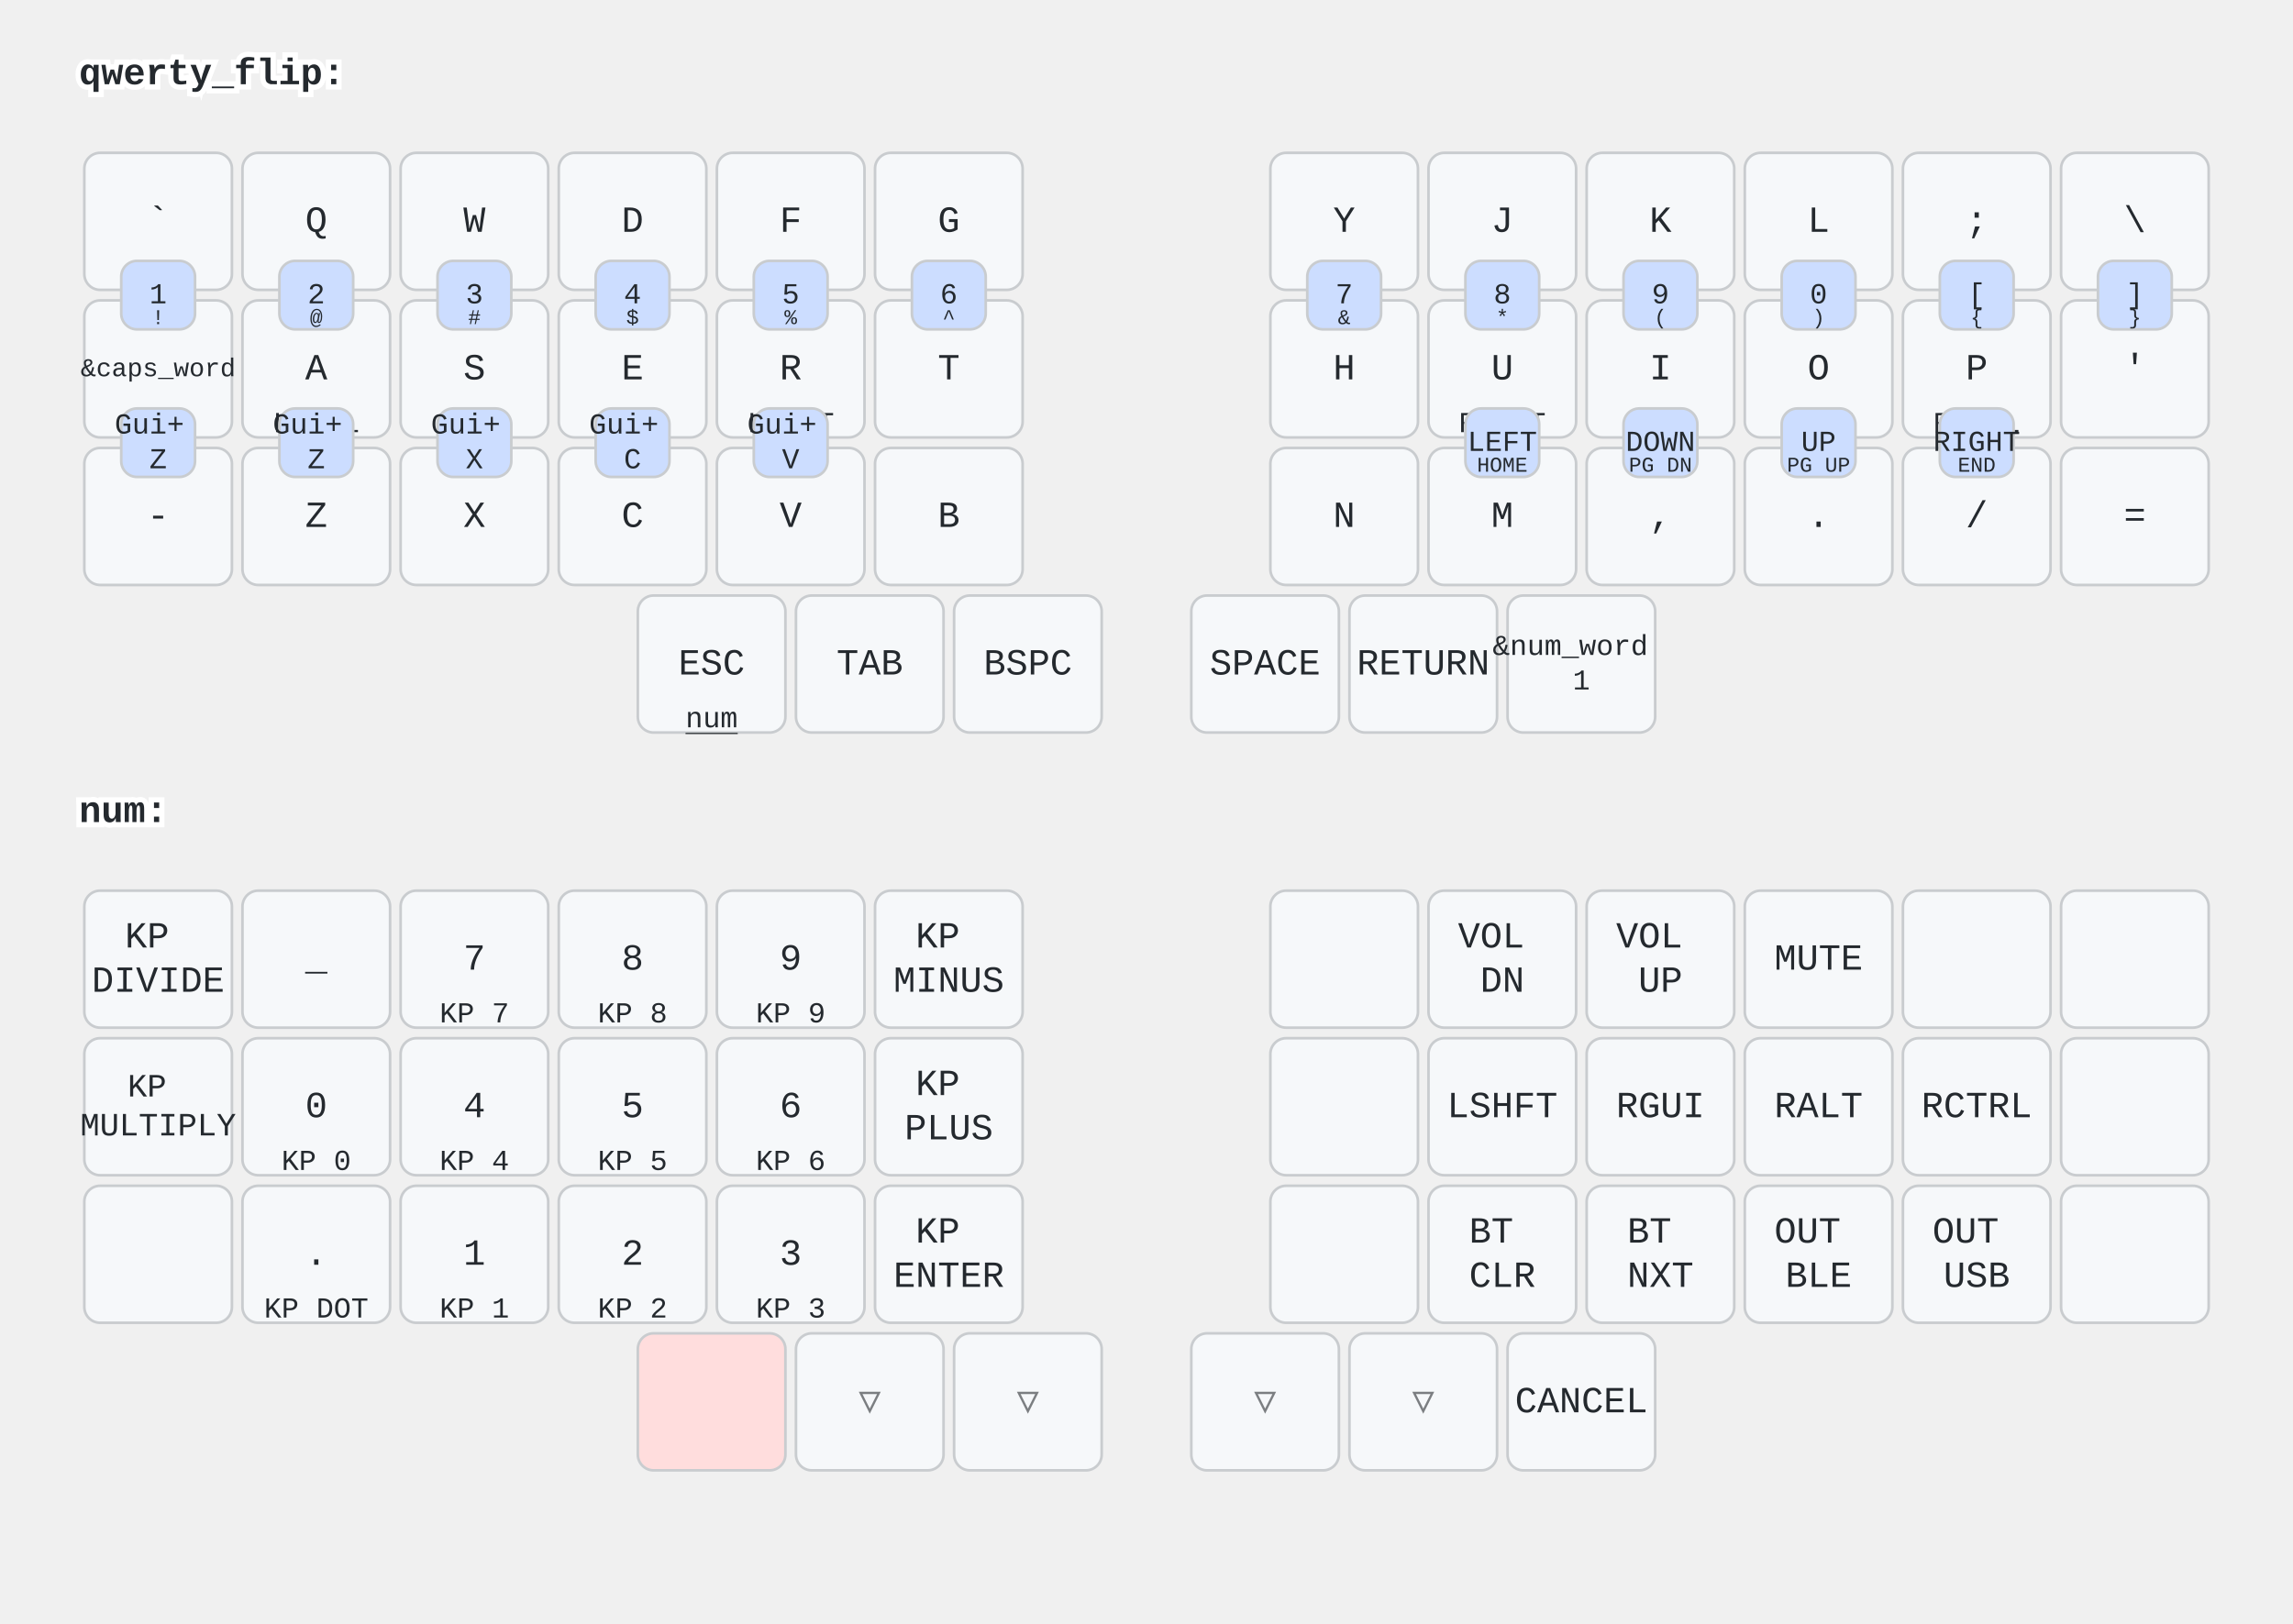
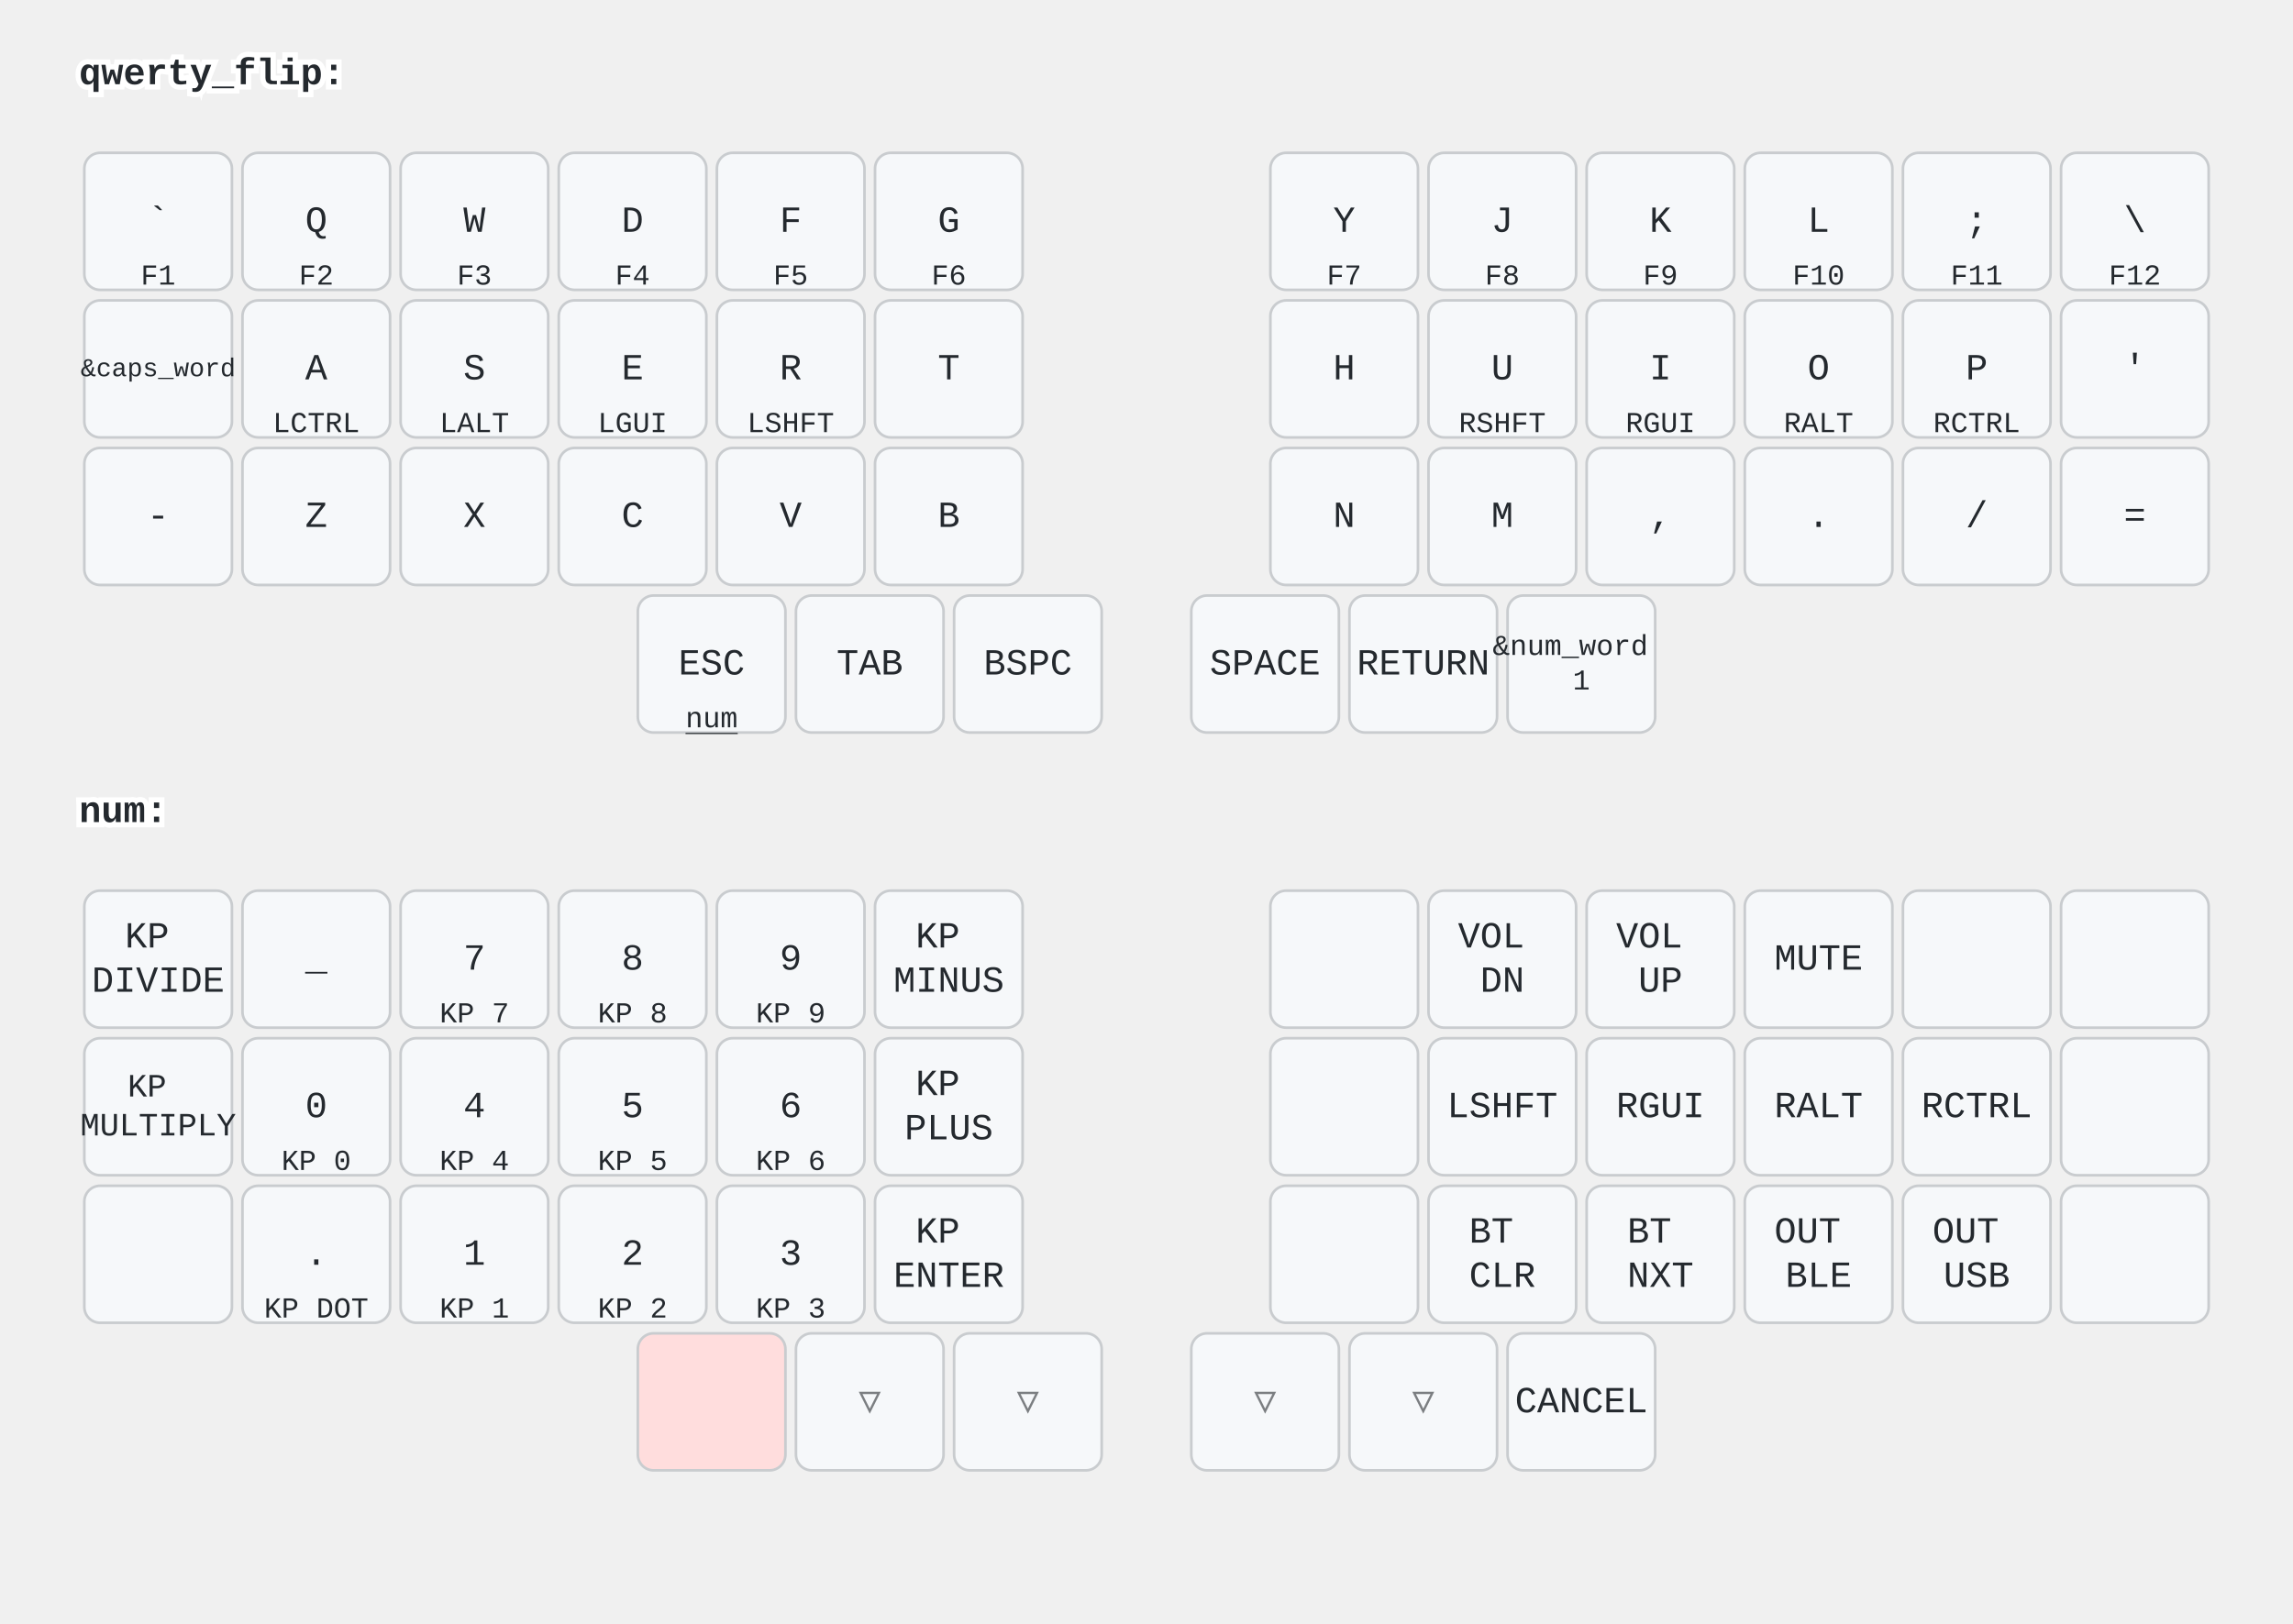
<svg xmlns="http://www.w3.org/2000/svg" width="870" height="616" viewBox="0 0 870 616" class="keymap">
  <style>/* inherit to force styles through use tags */
svg path {
    fill: inherit;
}

/* font and background color specifications */
svg.keymap {
    font-family: SFMono-Regular,Consolas,Liberation Mono,Menlo,monospace;
    font-size: 14px;
    font-kerning: normal;
    text-rendering: optimizeLegibility;
    fill: #24292e;
}

/* default key styling */
rect.key {
    fill: #f6f8fa;
}

rect.key, rect.combo {
    stroke: #c9cccf;
    stroke-width: 1;
}

/* default key side styling, only used is draw_key_sides is set */
rect.side {
    filter: brightness(90%);
}

/* color accent for combo boxes */
rect.combo, rect.combo-separate {
    fill: #cdf;
}

/* color accent for held keys */
rect.held, rect.combo.held {
    fill: #fdd;
}

/* color accent for ghost (optional) keys */
rect.ghost, rect.combo.ghost {
    stroke-dasharray: 4, 4;
    stroke-width: 2;
}

text {
    text-anchor: middle;
    dominant-baseline: middle;
}

/* styling for layer labels */
text.label {
    font-weight: bold;
    text-anchor: start;
    stroke: white;
    stroke-width: 4;
    paint-order: stroke;
}

/* styling for optional footer */
text.footer {
    text-anchor: end;
    dominant-baseline: auto;
    stroke: white;
    stroke-width: 4;
    paint-order: stroke;
}

/* styling for combo tap, and key hold/shifted label text */
text.combo, text.hold, text.shifted {
    font-size: 11px;
}

text.hold {
    text-anchor: middle;
    dominant-baseline: auto;
}

text.shifted {
    text-anchor: middle;
    dominant-baseline: hanging;
}

text.layer-activator {
    text-decoration: underline;
}

/* styling for hold/shifted label text in combo box */
text.combo.hold, text.combo.shifted {
    font-size: 8px;
}

/* lighter symbol for transparent keys */
text.trans {
    fill: #7b7e81;
}

/* styling for combo dendrons */
path.combo {
    stroke-width: 1;
    stroke: gray;
    fill: none;
}

/* Start Tabler Icons Cleanup */
/* cannot use height/width with glyphs */
.icon-tabler &gt; path {
    fill: inherit;
    stroke: inherit;
    stroke-width: 2;
}
/* hide tabler's default box */
.icon-tabler &gt; path[stroke="none"][fill="none"] {
    visibility: hidden;
}
/* End Tabler Icons Cleanup */
</style>
  <g transform="translate(30, 0)" class="layer-qwerty_flip">
    <text x="0" y="28" class="label" id="qwerty_flip">qwerty_flip:</text>
    <g transform="translate(0, 56)">
      <g transform="translate(30, 28)" class="key keypos-0">
        <rect rx="6" ry="6" x="-28" y="-26" width="56" height="52" class="key" />
        <text x="0" y="0" class="key tap">`</text>
        <text x="0" y="24" class="key hold">F1</text>
      </g>
      <g transform="translate(90, 28)" class="key keypos-1">
        <rect rx="6" ry="6" x="-28" y="-26" width="56" height="52" class="key" />
        <text x="0" y="0" class="key tap">Q</text>
        <text x="0" y="24" class="key hold">F2</text>
      </g>
      <g transform="translate(150, 28)" class="key keypos-2">
        <rect rx="6" ry="6" x="-28" y="-26" width="56" height="52" class="key" />
        <text x="0" y="0" class="key tap">W</text>
        <text x="0" y="24" class="key hold">F3</text>
      </g>
      <g transform="translate(210, 28)" class="key keypos-3">
        <rect rx="6" ry="6" x="-28" y="-26" width="56" height="52" class="key" />
        <text x="0" y="0" class="key tap">D</text>
        <text x="0" y="24" class="key hold">F4</text>
      </g>
      <g transform="translate(270, 28)" class="key keypos-4">
        <rect rx="6" ry="6" x="-28" y="-26" width="56" height="52" class="key" />
        <text x="0" y="0" class="key tap">F</text>
        <text x="0" y="24" class="key hold">F5</text>
      </g>
      <g transform="translate(330, 28)" class="key keypos-5">
        <rect rx="6" ry="6" x="-28" y="-26" width="56" height="52" class="key" />
        <text x="0" y="0" class="key tap">G</text>
        <text x="0" y="24" class="key hold">F6</text>
      </g>
      <g transform="translate(480, 28)" class="key keypos-6">
        <rect rx="6" ry="6" x="-28" y="-26" width="56" height="52" class="key" />
        <text x="0" y="0" class="key tap">Y</text>
        <text x="0" y="24" class="key hold">F7</text>
      </g>
      <g transform="translate(540, 28)" class="key keypos-7">
        <rect rx="6" ry="6" x="-28" y="-26" width="56" height="52" class="key" />
        <text x="0" y="0" class="key tap">J</text>
        <text x="0" y="24" class="key hold">F8</text>
      </g>
      <g transform="translate(600, 28)" class="key keypos-8">
        <rect rx="6" ry="6" x="-28" y="-26" width="56" height="52" class="key" />
        <text x="0" y="0" class="key tap">K</text>
        <text x="0" y="24" class="key hold">F9</text>
      </g>
      <g transform="translate(660, 28)" class="key keypos-9">
        <rect rx="6" ry="6" x="-28" y="-26" width="56" height="52" class="key" />
        <text x="0" y="0" class="key tap">L</text>
        <text x="0" y="24" class="key hold">F10</text>
      </g>
      <g transform="translate(720, 28)" class="key keypos-10">
        <rect rx="6" ry="6" x="-28" y="-26" width="56" height="52" class="key" />
        <text x="0" y="0" class="key tap">;</text>
        <text x="0" y="24" class="key hold">F11</text>
      </g>
      <g transform="translate(780, 28)" class="key keypos-11">
        <rect rx="6" ry="6" x="-28" y="-26" width="56" height="52" class="key" />
        <text x="0" y="0" class="key tap">\</text>
        <text x="0" y="24" class="key hold">F12</text>
      </g>
      <g transform="translate(30, 84)" class="key keypos-12">
        <rect rx="6" ry="6" x="-28" y="-26" width="56" height="52" class="key" />
        <text x="0" y="0" class="key tap">
          <tspan style="font-size: 70%">&amp;caps_word</tspan>
        </text>
      </g>
      <g transform="translate(90, 84)" class="key keypos-13">
        <rect rx="6" ry="6" x="-28" y="-26" width="56" height="52" class="key" />
        <text x="0" y="0" class="key tap">A</text>
        <text x="0" y="24" class="key hold">LCTRL</text>
      </g>
      <g transform="translate(150, 84)" class="key keypos-14">
        <rect rx="6" ry="6" x="-28" y="-26" width="56" height="52" class="key" />
        <text x="0" y="0" class="key tap">S</text>
        <text x="0" y="24" class="key hold">LALT</text>
      </g>
      <g transform="translate(210, 84)" class="key keypos-15">
        <rect rx="6" ry="6" x="-28" y="-26" width="56" height="52" class="key" />
        <text x="0" y="0" class="key tap">E</text>
        <text x="0" y="24" class="key hold">LGUI</text>
      </g>
      <g transform="translate(270, 84)" class="key keypos-16">
        <rect rx="6" ry="6" x="-28" y="-26" width="56" height="52" class="key" />
        <text x="0" y="0" class="key tap">R</text>
        <text x="0" y="24" class="key hold">LSHFT</text>
      </g>
      <g transform="translate(330, 84)" class="key keypos-17">
        <rect rx="6" ry="6" x="-28" y="-26" width="56" height="52" class="key" />
        <text x="0" y="0" class="key tap">T</text>
      </g>
      <g transform="translate(480, 84)" class="key keypos-18">
        <rect rx="6" ry="6" x="-28" y="-26" width="56" height="52" class="key" />
        <text x="0" y="0" class="key tap">H</text>
      </g>
      <g transform="translate(540, 84)" class="key keypos-19">
        <rect rx="6" ry="6" x="-28" y="-26" width="56" height="52" class="key" />
        <text x="0" y="0" class="key tap">U</text>
        <text x="0" y="24" class="key hold">RSHFT</text>
      </g>
      <g transform="translate(600, 84)" class="key keypos-20">
        <rect rx="6" ry="6" x="-28" y="-26" width="56" height="52" class="key" />
        <text x="0" y="0" class="key tap">I</text>
        <text x="0" y="24" class="key hold">RGUI</text>
      </g>
      <g transform="translate(660, 84)" class="key keypos-21">
        <rect rx="6" ry="6" x="-28" y="-26" width="56" height="52" class="key" />
        <text x="0" y="0" class="key tap">O</text>
        <text x="0" y="24" class="key hold">RALT</text>
      </g>
      <g transform="translate(720, 84)" class="key keypos-22">
        <rect rx="6" ry="6" x="-28" y="-26" width="56" height="52" class="key" />
        <text x="0" y="0" class="key tap">P</text>
        <text x="0" y="24" class="key hold">RCTRL</text>
      </g>
      <g transform="translate(780, 84)" class="key keypos-23">
        <rect rx="6" ry="6" x="-28" y="-26" width="56" height="52" class="key" />
        <text x="0" y="0" class="key tap">'</text>
      </g>
      <g transform="translate(30, 140)" class="key keypos-24">
        <rect rx="6" ry="6" x="-28" y="-26" width="56" height="52" class="key" />
        <text x="0" y="0" class="key tap">-</text>
      </g>
      <g transform="translate(90, 140)" class="key keypos-25">
        <rect rx="6" ry="6" x="-28" y="-26" width="56" height="52" class="key" />
        <text x="0" y="0" class="key tap">Z</text>
      </g>
      <g transform="translate(150, 140)" class="key keypos-26">
        <rect rx="6" ry="6" x="-28" y="-26" width="56" height="52" class="key" />
        <text x="0" y="0" class="key tap">X</text>
      </g>
      <g transform="translate(210, 140)" class="key keypos-27">
        <rect rx="6" ry="6" x="-28" y="-26" width="56" height="52" class="key" />
        <text x="0" y="0" class="key tap">C</text>
      </g>
      <g transform="translate(270, 140)" class="key keypos-28">
        <rect rx="6" ry="6" x="-28" y="-26" width="56" height="52" class="key" />
        <text x="0" y="0" class="key tap">V</text>
      </g>
      <g transform="translate(330, 140)" class="key keypos-29">
        <rect rx="6" ry="6" x="-28" y="-26" width="56" height="52" class="key" />
        <text x="0" y="0" class="key tap">B</text>
      </g>
      <g transform="translate(480, 140)" class="key keypos-30">
        <rect rx="6" ry="6" x="-28" y="-26" width="56" height="52" class="key" />
        <text x="0" y="0" class="key tap">N</text>
      </g>
      <g transform="translate(540, 140)" class="key keypos-31">
        <rect rx="6" ry="6" x="-28" y="-26" width="56" height="52" class="key" />
        <text x="0" y="0" class="key tap">M</text>
      </g>
      <g transform="translate(600, 140)" class="key keypos-32">
        <rect rx="6" ry="6" x="-28" y="-26" width="56" height="52" class="key" />
        <text x="0" y="0" class="key tap">,</text>
      </g>
      <g transform="translate(660, 140)" class="key keypos-33">
        <rect rx="6" ry="6" x="-28" y="-26" width="56" height="52" class="key" />
        <text x="0" y="0" class="key tap">.</text>
      </g>
      <g transform="translate(720, 140)" class="key keypos-34">
        <rect rx="6" ry="6" x="-28" y="-26" width="56" height="52" class="key" />
        <text x="0" y="0" class="key tap">/</text>
      </g>
      <g transform="translate(780, 140)" class="key keypos-35">
        <rect rx="6" ry="6" x="-28" y="-26" width="56" height="52" class="key" />
        <text x="0" y="0" class="key tap">=</text>
      </g>
      <g transform="translate(240, 196)" class="key keypos-36">
        <rect rx="6" ry="6" x="-28" y="-26" width="56" height="52" class="key" />
        <text x="0" y="0" class="key tap">ESC</text>
        <a href="#num">
          <text x="0" y="24" class="key hold layer-activator">num</text>
        </a>
      </g>
      <g transform="translate(300, 196)" class="key keypos-37">
        <rect rx="6" ry="6" x="-28" y="-26" width="56" height="52" class="key" />
        <text x="0" y="0" class="key tap">TAB</text>
      </g>
      <g transform="translate(360, 196)" class="key keypos-38">
        <rect rx="6" ry="6" x="-28" y="-26" width="56" height="52" class="key" />
        <text x="0" y="0" class="key tap">BSPC</text>
      </g>
      <g transform="translate(450, 196)" class="key keypos-39">
        <rect rx="6" ry="6" x="-28" y="-26" width="56" height="52" class="key" />
        <text x="0" y="0" class="key tap">SPACE</text>
      </g>
      <g transform="translate(510, 196)" class="key keypos-40">
        <rect rx="6" ry="6" x="-28" y="-26" width="56" height="52" class="key" />
        <text x="0" y="0" class="key tap">RETURN</text>
      </g>
      <g transform="translate(570, 196)" class="key keypos-41">
        <rect rx="6" ry="6" x="-28" y="-26" width="56" height="52" class="key" />
        <text x="0" y="0" class="key tap">
          <tspan x="0" dy="-0.6em" style="font-size: 78%">&amp;num_word</tspan>
          <tspan x="0" dy="1.2em" style="font-size: 78%">1</tspan>
        </text>
      </g>
-       <g class="combo combopos-0">
-         <rect rx="6" ry="6" x="16" y="43" width="28" height="26" class="combo" />
-         <text x="30" y="56" class="combo tap">1</text>
-         <text x="30" y="67" class="combo hold">!</text>
-       </g>
-       <g class="combo combopos-1">
-         <rect rx="6" ry="6" x="76" y="43" width="28" height="26" class="combo" />
-         <text x="90" y="56" class="combo tap">2</text>
-         <text x="90" y="67" class="combo hold">@</text>
-       </g>
-       <g class="combo combopos-2">
-         <rect rx="6" ry="6" x="136" y="43" width="28" height="26" class="combo" />
-         <text x="150" y="56" class="combo tap">3</text>
-         <text x="150" y="67" class="combo hold">#</text>
-       </g>
-       <g class="combo combopos-3">
-         <rect rx="6" ry="6" x="196" y="43" width="28" height="26" class="combo" />
-         <text x="210" y="56" class="combo tap">4</text>
-         <text x="210" y="67" class="combo hold">$</text>
-       </g>
-       <g class="combo combopos-4">
-         <rect rx="6" ry="6" x="256" y="43" width="28" height="26" class="combo" />
-         <text x="270" y="56" class="combo tap">5</text>
-         <text x="270" y="67" class="combo hold">%</text>
-       </g>
-       <g class="combo combopos-5">
-         <rect rx="6" ry="6" x="316" y="43" width="28" height="26" class="combo" />
-         <text x="330" y="56" class="combo tap">6</text>
-         <text x="330" y="67" class="combo hold">^</text>
-       </g>
-       <g class="combo combopos-6">
-         <rect rx="6" ry="6" x="466" y="43" width="28" height="26" class="combo" />
-         <text x="480" y="56" class="combo tap">7</text>
-         <text x="480" y="67" class="combo hold">&amp;</text>
-       </g>
-       <g class="combo combopos-7">
-         <rect rx="6" ry="6" x="526" y="43" width="28" height="26" class="combo" />
-         <text x="540" y="56" class="combo tap">8</text>
-         <text x="540" y="67" class="combo hold">*</text>
-       </g>
-       <g class="combo combopos-8">
-         <rect rx="6" ry="6" x="586" y="43" width="28" height="26" class="combo" />
-         <text x="600" y="56" class="combo tap">9</text>
-         <text x="600" y="67" class="combo hold">(</text>
-       </g>
-       <g class="combo combopos-9">
-         <rect rx="6" ry="6" x="646" y="43" width="28" height="26" class="combo" />
-         <text x="660" y="56" class="combo tap">0</text>
-         <text x="660" y="67" class="combo hold">)</text>
-       </g>
-       <g class="combo combopos-10">
-         <rect rx="6" ry="6" x="706" y="43" width="28" height="26" class="combo" />
-         <text x="720" y="56" class="combo tap">[</text>
-         <text x="720" y="67" class="combo hold">{</text>
-       </g>
-       <g class="combo combopos-11">
-         <rect rx="6" ry="6" x="766" y="43" width="28" height="26" class="combo" />
-         <text x="780" y="56" class="combo tap">]</text>
-         <text x="780" y="67" class="combo hold">}</text>
-       </g>
-       <g class="combo combopos-12">
-         <rect rx="6" ry="6" x="76" y="99" width="28" height="26" class="combo" />
-         <text x="90" y="112" class="combo tap">
-           <tspan x="90" dy="-0.6em">Gui+</tspan>
-           <tspan x="90" dy="1.2em">Z</tspan>
-         </text>
-       </g>
-       <g class="combo combopos-13">
-         <rect rx="6" ry="6" x="16" y="99" width="28" height="26" class="combo" />
-         <text x="30" y="112" class="combo tap">
-           <tspan x="30" dy="-0.6em">Gui+</tspan>
-           <tspan x="30" dy="1.2em">Z</tspan>
-         </text>
-       </g>
-       <g class="combo combopos-14">
-         <rect rx="6" ry="6" x="136" y="99" width="28" height="26" class="combo" />
-         <text x="150" y="112" class="combo tap">
-           <tspan x="150" dy="-0.6em">Gui+</tspan>
-           <tspan x="150" dy="1.2em">X</tspan>
-         </text>
-       </g>
-       <g class="combo combopos-15">
-         <rect rx="6" ry="6" x="196" y="99" width="28" height="26" class="combo" />
-         <text x="210" y="112" class="combo tap">
-           <tspan x="210" dy="-0.6em">Gui+</tspan>
-           <tspan x="210" dy="1.2em">C</tspan>
-         </text>
-       </g>
-       <g class="combo combopos-16">
-         <rect rx="6" ry="6" x="256" y="99" width="28" height="26" class="combo" />
-         <text x="270" y="112" class="combo tap">
-           <tspan x="270" dy="-0.6em">Gui+</tspan>
-           <tspan x="270" dy="1.2em">V</tspan>
-         </text>
-       </g>
-       <g class="combo combopos-17">
-         <rect rx="6" ry="6" x="526" y="99" width="28" height="26" class="combo" />
-         <text x="540" y="112" class="combo tap">LEFT</text>
-         <text x="540" y="123" class="combo hold">HOME</text>
-       </g>
-       <g class="combo combopos-18">
-         <rect rx="6" ry="6" x="586" y="99" width="28" height="26" class="combo" />
-         <text x="600" y="112" class="combo tap">DOWN</text>
-         <text x="600" y="123" class="combo hold">PG DN</text>
-       </g>
-       <g class="combo combopos-19">
-         <rect rx="6" ry="6" x="646" y="99" width="28" height="26" class="combo" />
-         <text x="660" y="112" class="combo tap">UP</text>
-         <text x="660" y="123" class="combo hold">PG UP</text>
-       </g>
-       <g class="combo combopos-20">
-         <rect rx="6" ry="6" x="706" y="99" width="28" height="26" class="combo" />
-         <text x="720" y="112" class="combo tap">RIGHT</text>
-         <text x="720" y="123" class="combo hold">END</text>
-       </g>
    </g>
  </g>
  <g transform="translate(30, 280)" class="layer-num">
    <text x="0" y="28" class="label" id="num">num:</text>
    <g transform="translate(0, 56)">
      <g transform="translate(30, 28)" class="key keypos-0">
        <rect rx="6" ry="6" x="-28" y="-26" width="56" height="52" class="key" />
        <text x="0" y="0" class="key tap">
          <tspan x="0" dy="-0.6em">KP</tspan>
          <tspan x="0" dy="1.2em">DIVIDE</tspan>
        </text>
      </g>
      <g transform="translate(90, 28)" class="key keypos-1">
        <rect rx="6" ry="6" x="-28" y="-26" width="56" height="52" class="key" />
        <text x="0" y="0" class="key tap">_</text>
      </g>
      <g transform="translate(150, 28)" class="key keypos-2">
        <rect rx="6" ry="6" x="-28" y="-26" width="56" height="52" class="key" />
        <text x="0" y="0" class="key tap">7</text>
        <text x="0" y="24" class="key hold">KP 7</text>
      </g>
      <g transform="translate(210, 28)" class="key keypos-3">
        <rect rx="6" ry="6" x="-28" y="-26" width="56" height="52" class="key" />
        <text x="0" y="0" class="key tap">8</text>
        <text x="0" y="24" class="key hold">KP 8</text>
      </g>
      <g transform="translate(270, 28)" class="key keypos-4">
        <rect rx="6" ry="6" x="-28" y="-26" width="56" height="52" class="key" />
        <text x="0" y="0" class="key tap">9</text>
        <text x="0" y="24" class="key hold">KP 9</text>
      </g>
      <g transform="translate(330, 28)" class="key keypos-5">
        <rect rx="6" ry="6" x="-28" y="-26" width="56" height="52" class="key" />
        <text x="0" y="0" class="key tap">
          <tspan x="0" dy="-0.6em">KP</tspan>
          <tspan x="0" dy="1.2em">MINUS</tspan>
        </text>
      </g>
      <g transform="translate(480, 28)" class="key keypos-6">
        <rect rx="6" ry="6" x="-28" y="-26" width="56" height="52" class="key" />
      </g>
      <g transform="translate(540, 28)" class="key keypos-7">
        <rect rx="6" ry="6" x="-28" y="-26" width="56" height="52" class="key" />
        <text x="0" y="0" class="key tap">
          <tspan x="0" dy="-0.6em">VOL</tspan>
          <tspan x="0" dy="1.2em">DN</tspan>
        </text>
      </g>
      <g transform="translate(600, 28)" class="key keypos-8">
        <rect rx="6" ry="6" x="-28" y="-26" width="56" height="52" class="key" />
        <text x="0" y="0" class="key tap">
          <tspan x="0" dy="-0.6em">VOL</tspan>
          <tspan x="0" dy="1.2em">UP</tspan>
        </text>
      </g>
      <g transform="translate(660, 28)" class="key keypos-9">
        <rect rx="6" ry="6" x="-28" y="-26" width="56" height="52" class="key" />
        <text x="0" y="0" class="key tap">MUTE</text>
      </g>
      <g transform="translate(720, 28)" class="key keypos-10">
        <rect rx="6" ry="6" x="-28" y="-26" width="56" height="52" class="key" />
      </g>
      <g transform="translate(780, 28)" class="key keypos-11">
        <rect rx="6" ry="6" x="-28" y="-26" width="56" height="52" class="key" />
      </g>
      <g transform="translate(30, 84)" class="key keypos-12">
        <rect rx="6" ry="6" x="-28" y="-26" width="56" height="52" class="key" />
        <text x="0" y="0" class="key tap">
          <tspan x="0" dy="-0.6em" style="font-size: 88%">KP</tspan>
          <tspan x="0" dy="1.2em" style="font-size: 88%">MULTIPLY</tspan>
        </text>
      </g>
      <g transform="translate(90, 84)" class="key keypos-13">
        <rect rx="6" ry="6" x="-28" y="-26" width="56" height="52" class="key" />
        <text x="0" y="0" class="key tap">0</text>
        <text x="0" y="24" class="key hold">KP 0</text>
      </g>
      <g transform="translate(150, 84)" class="key keypos-14">
        <rect rx="6" ry="6" x="-28" y="-26" width="56" height="52" class="key" />
        <text x="0" y="0" class="key tap">4</text>
        <text x="0" y="24" class="key hold">KP 4</text>
      </g>
      <g transform="translate(210, 84)" class="key keypos-15">
        <rect rx="6" ry="6" x="-28" y="-26" width="56" height="52" class="key" />
        <text x="0" y="0" class="key tap">5</text>
        <text x="0" y="24" class="key hold">KP 5</text>
      </g>
      <g transform="translate(270, 84)" class="key keypos-16">
        <rect rx="6" ry="6" x="-28" y="-26" width="56" height="52" class="key" />
        <text x="0" y="0" class="key tap">6</text>
        <text x="0" y="24" class="key hold">KP 6</text>
      </g>
      <g transform="translate(330, 84)" class="key keypos-17">
        <rect rx="6" ry="6" x="-28" y="-26" width="56" height="52" class="key" />
        <text x="0" y="0" class="key tap">
          <tspan x="0" dy="-0.6em">KP</tspan>
          <tspan x="0" dy="1.2em">PLUS</tspan>
        </text>
      </g>
      <g transform="translate(480, 84)" class="key keypos-18">
        <rect rx="6" ry="6" x="-28" y="-26" width="56" height="52" class="key" />
      </g>
      <g transform="translate(540, 84)" class="key keypos-19">
        <rect rx="6" ry="6" x="-28" y="-26" width="56" height="52" class="key" />
        <text x="0" y="0" class="key tap">LSHFT</text>
      </g>
      <g transform="translate(600, 84)" class="key keypos-20">
        <rect rx="6" ry="6" x="-28" y="-26" width="56" height="52" class="key" />
        <text x="0" y="0" class="key tap">RGUI</text>
      </g>
      <g transform="translate(660, 84)" class="key keypos-21">
        <rect rx="6" ry="6" x="-28" y="-26" width="56" height="52" class="key" />
        <text x="0" y="0" class="key tap">RALT</text>
      </g>
      <g transform="translate(720, 84)" class="key keypos-22">
        <rect rx="6" ry="6" x="-28" y="-26" width="56" height="52" class="key" />
        <text x="0" y="0" class="key tap">RCTRL</text>
      </g>
      <g transform="translate(780, 84)" class="key keypos-23">
        <rect rx="6" ry="6" x="-28" y="-26" width="56" height="52" class="key" />
      </g>
      <g transform="translate(30, 140)" class="key keypos-24">
        <rect rx="6" ry="6" x="-28" y="-26" width="56" height="52" class="key" />
      </g>
      <g transform="translate(90, 140)" class="key keypos-25">
        <rect rx="6" ry="6" x="-28" y="-26" width="56" height="52" class="key" />
        <text x="0" y="0" class="key tap">.</text>
        <text x="0" y="24" class="key hold">KP DOT</text>
      </g>
      <g transform="translate(150, 140)" class="key keypos-26">
        <rect rx="6" ry="6" x="-28" y="-26" width="56" height="52" class="key" />
        <text x="0" y="0" class="key tap">1</text>
        <text x="0" y="24" class="key hold">KP 1</text>
      </g>
      <g transform="translate(210, 140)" class="key keypos-27">
        <rect rx="6" ry="6" x="-28" y="-26" width="56" height="52" class="key" />
        <text x="0" y="0" class="key tap">2</text>
        <text x="0" y="24" class="key hold">KP 2</text>
      </g>
      <g transform="translate(270, 140)" class="key keypos-28">
        <rect rx="6" ry="6" x="-28" y="-26" width="56" height="52" class="key" />
        <text x="0" y="0" class="key tap">3</text>
        <text x="0" y="24" class="key hold">KP 3</text>
      </g>
      <g transform="translate(330, 140)" class="key keypos-29">
        <rect rx="6" ry="6" x="-28" y="-26" width="56" height="52" class="key" />
        <text x="0" y="0" class="key tap">
          <tspan x="0" dy="-0.6em">KP</tspan>
          <tspan x="0" dy="1.2em">ENTER</tspan>
        </text>
      </g>
      <g transform="translate(480, 140)" class="key keypos-30">
        <rect rx="6" ry="6" x="-28" y="-26" width="56" height="52" class="key" />
      </g>
      <g transform="translate(540, 140)" class="key keypos-31">
        <rect rx="6" ry="6" x="-28" y="-26" width="56" height="52" class="key" />
        <text x="0" y="0" class="key tap">
          <tspan x="0" dy="-0.6em">BT</tspan>
          <tspan x="0" dy="1.2em">CLR</tspan>
        </text>
      </g>
      <g transform="translate(600, 140)" class="key keypos-32">
        <rect rx="6" ry="6" x="-28" y="-26" width="56" height="52" class="key" />
        <text x="0" y="0" class="key tap">
          <tspan x="0" dy="-0.6em">BT</tspan>
          <tspan x="0" dy="1.2em">NXT</tspan>
        </text>
      </g>
      <g transform="translate(660, 140)" class="key keypos-33">
        <rect rx="6" ry="6" x="-28" y="-26" width="56" height="52" class="key" />
        <text x="0" y="0" class="key tap">
          <tspan x="0" dy="-0.6em">OUT</tspan>
          <tspan x="0" dy="1.2em">BLE</tspan>
        </text>
      </g>
      <g transform="translate(720, 140)" class="key keypos-34">
        <rect rx="6" ry="6" x="-28" y="-26" width="56" height="52" class="key" />
        <text x="0" y="0" class="key tap">
          <tspan x="0" dy="-0.6em">OUT</tspan>
          <tspan x="0" dy="1.2em">USB</tspan>
        </text>
      </g>
      <g transform="translate(780, 140)" class="key keypos-35">
        <rect rx="6" ry="6" x="-28" y="-26" width="56" height="52" class="key" />
      </g>
      <g transform="translate(240, 196)" class="key held keypos-36">
        <rect rx="6" ry="6" x="-28" y="-26" width="56" height="52" class="key held" />
      </g>
      <g transform="translate(300, 196)" class="key trans keypos-37">
        <rect rx="6" ry="6" x="-28" y="-26" width="56" height="52" class="key trans" />
        <text x="0" y="0" class="key trans tap">▽</text>
      </g>
      <g transform="translate(360, 196)" class="key trans keypos-38">
        <rect rx="6" ry="6" x="-28" y="-26" width="56" height="52" class="key trans" />
        <text x="0" y="0" class="key trans tap">▽</text>
      </g>
      <g transform="translate(450, 196)" class="key trans keypos-39">
        <rect rx="6" ry="6" x="-28" y="-26" width="56" height="52" class="key trans" />
        <text x="0" y="0" class="key trans tap">▽</text>
      </g>
      <g transform="translate(510, 196)" class="key trans keypos-40">
        <rect rx="6" ry="6" x="-28" y="-26" width="56" height="52" class="key trans" />
        <text x="0" y="0" class="key trans tap">▽</text>
      </g>
      <g transform="translate(570, 196)" class="key keypos-41">
        <rect rx="6" ry="6" x="-28" y="-26" width="56" height="52" class="key" />
        <text x="0" y="0" class="key tap">CANCEL</text>
      </g>
    </g>
  </g>
</svg>
